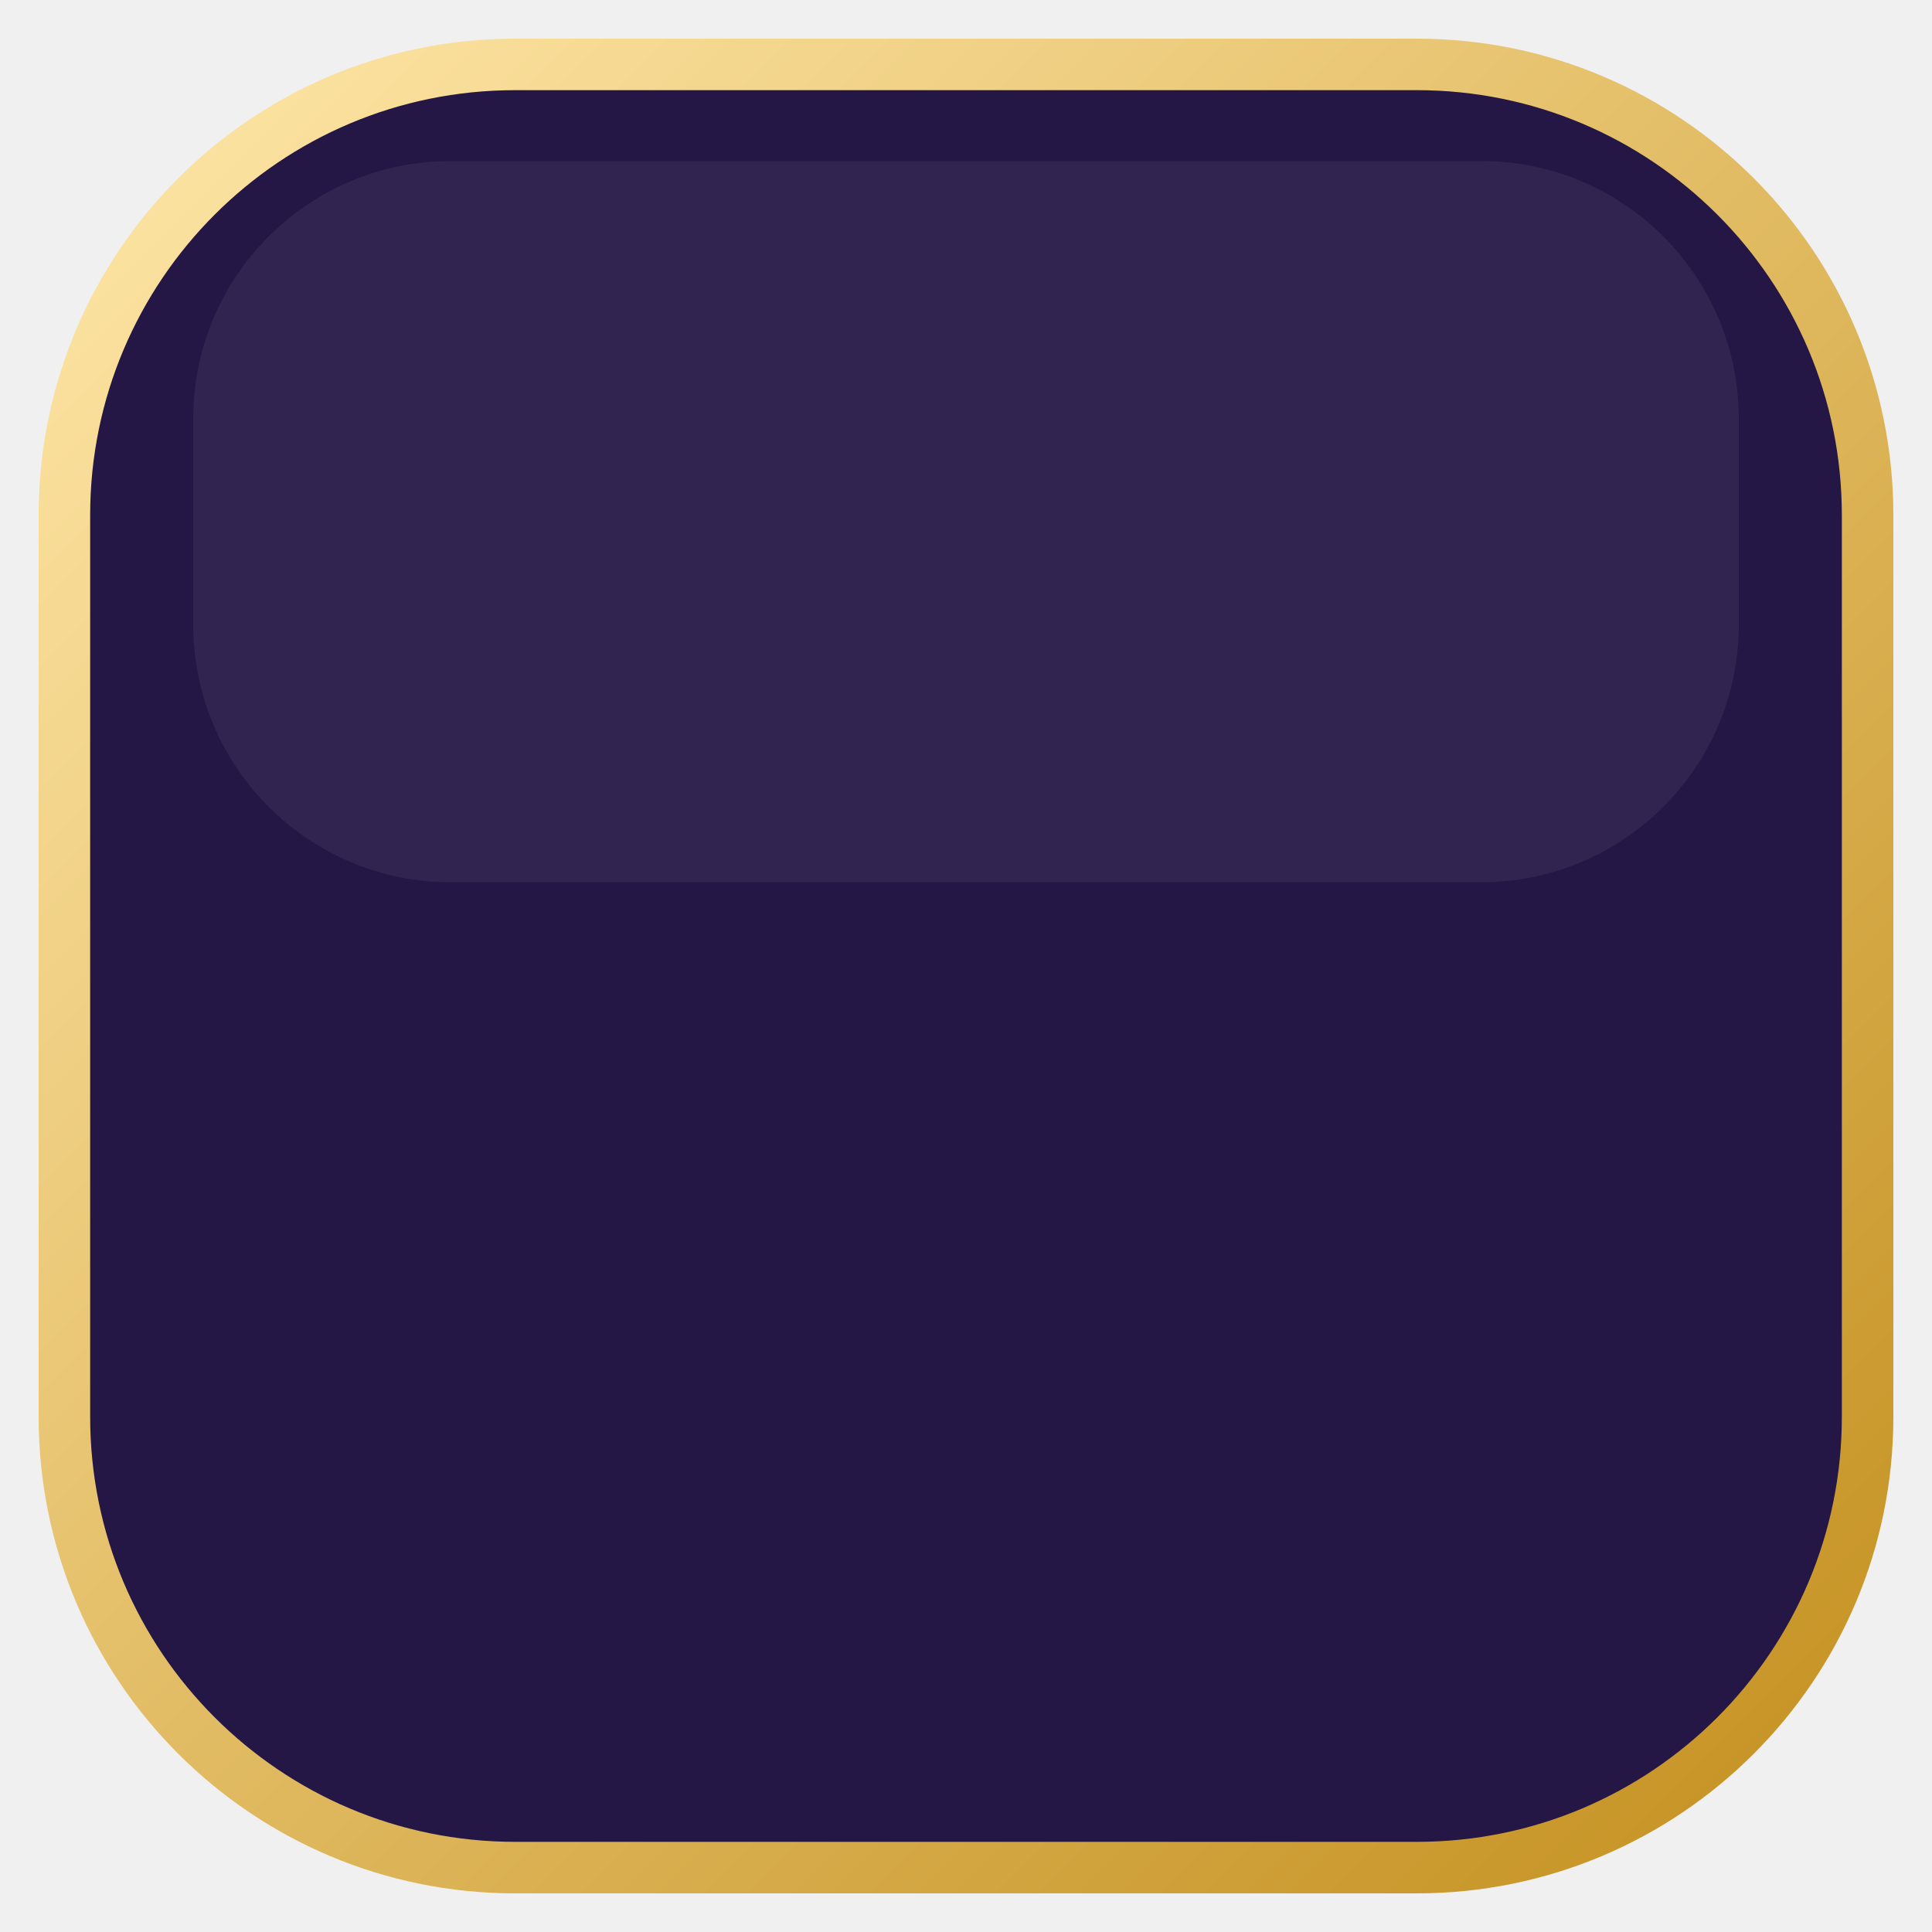
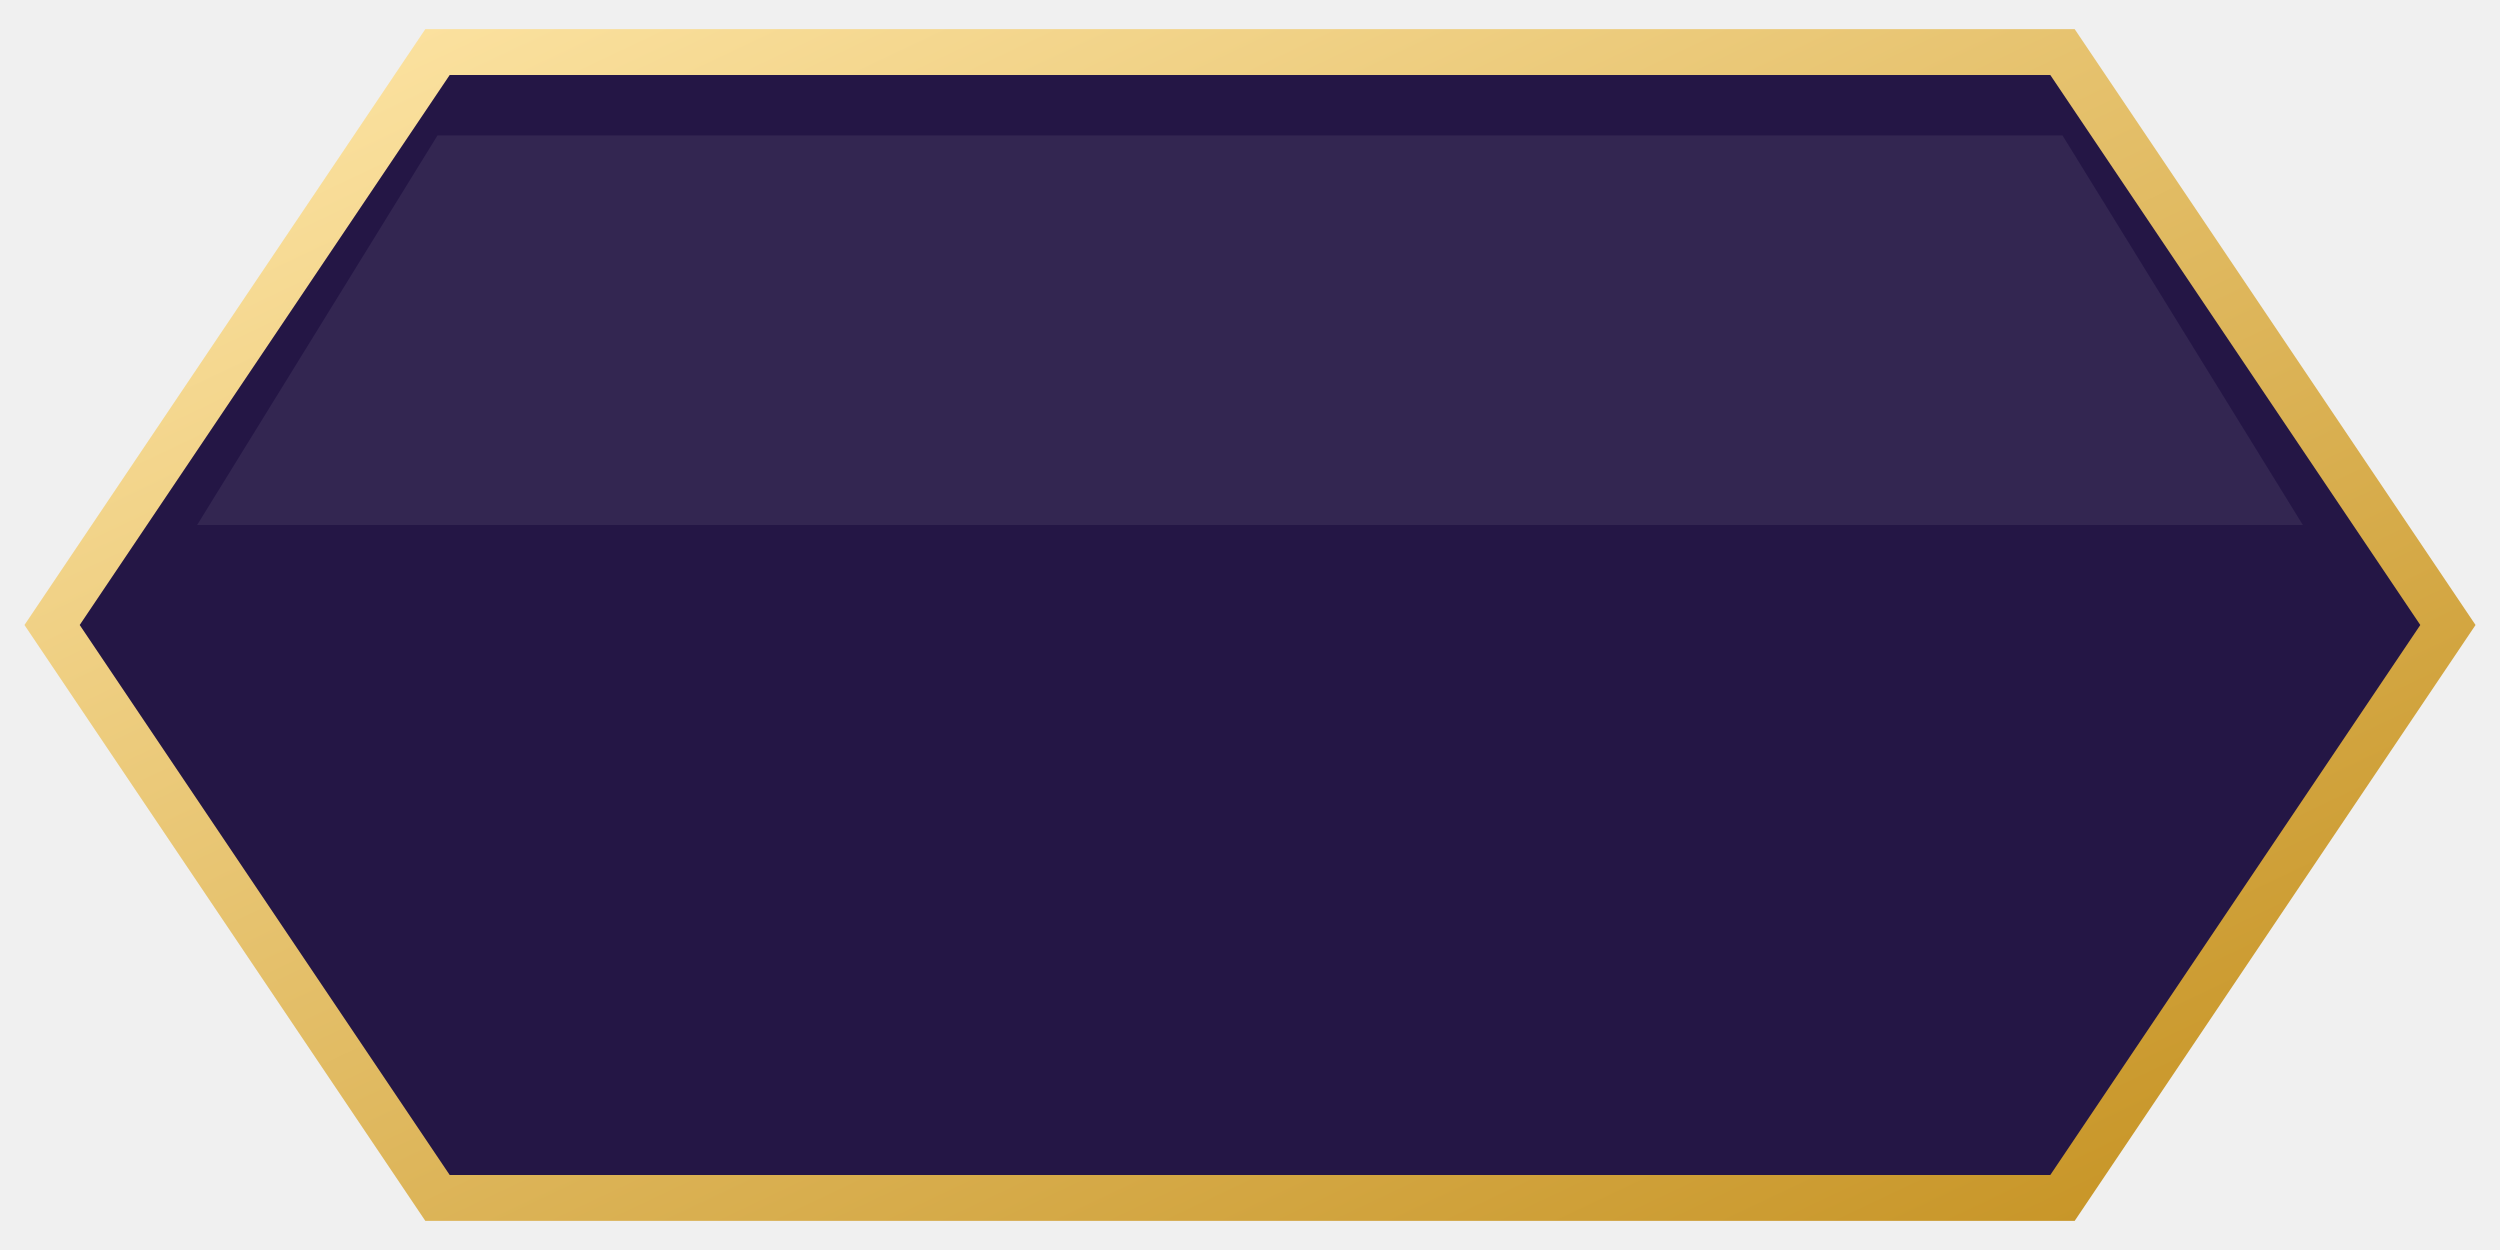
- <svg xmlns="http://www.w3.org/2000/svg" width="120" height="120" viewBox="0 0 120 120">
+ <svg xmlns="http://www.w3.org/2000/svg" width="240" height="120" viewBox="0 0 240 120">
  <defs>
    <linearGradient id="sky" x1="0" y1="0" x2="0.2" y2="1">
      <stop offset="0%" stop-color="#160E33" />
      <stop offset="38%" stop-color="#2A1355" />
      <stop offset="70%" stop-color="#4B1B60" />
      <stop offset="100%" stop-color="#7E2A4A" />
    </linearGradient>
    <radialGradient id="emberGlow" cx="50%" cy="50%" r="50%">
      <stop offset="0%" stop-color="#FFA23A" stop-opacity="0.62" />
      <stop offset="45%" stop-color="#FF6B2B" stop-opacity="0.24" />
      <stop offset="100%" stop-color="#FF6B2B" stop-opacity="0" />
    </radialGradient>
    <radialGradient id="arcaneGlow" cx="50%" cy="50%" r="50%">
      <stop offset="0%" stop-color="#7FD8FF" stop-opacity="0.30" />
      <stop offset="100%" stop-color="#7FD8FF" stop-opacity="0" />
    </radialGradient>
    <linearGradient id="rayFade" x1="0" y1="0" x2="0" y2="1">
      <stop offset="0%" stop-color="#FFE6B0" stop-opacity="0.20" />
      <stop offset="100%" stop-color="#FFE6B0" stop-opacity="0" />
    </linearGradient>
    <linearGradient id="goldBar" x1="0" y1="0" x2="0" y2="1">
      <stop offset="0%" stop-color="#FFF0C0" />
      <stop offset="28%" stop-color="#F7CB66" />
      <stop offset="55%" stop-color="#D69A2C" />
      <stop offset="78%" stop-color="#F3C561" />
      <stop offset="100%" stop-color="#9C6A18" />
    </linearGradient>
    <linearGradient id="goldSoft" x1="0" y1="0" x2="1" y2="1">
      <stop offset="0%" stop-color="#FFE7A8" />
      <stop offset="100%" stop-color="#C4901F" />
    </linearGradient>
    <linearGradient id="goldEdge" x1="0" y1="0" x2="0" y2="1">
      <stop offset="0%" stop-color="#FFF6D8" />
      <stop offset="100%" stop-color="#C08C22" />
    </linearGradient>
    <linearGradient id="panelGlass" x1="0" y1="0" x2="0.25" y2="1">
      <stop offset="0%" stop-color="#33205E" />
      <stop offset="45%" stop-color="#241645" />
      <stop offset="100%" stop-color="#1A1035" />
    </linearGradient>
    <linearGradient id="panelSheen" x1="0" y1="0" x2="0" y2="1">
      <stop offset="0%" stop-color="#FFFFFF" stop-opacity="0.13" />
      <stop offset="60%" stop-color="#FFFFFF" stop-opacity="0.02" />
      <stop offset="100%" stop-color="#FFFFFF" stop-opacity="0" />
    </linearGradient>
    <linearGradient id="inkWell" x1="0" y1="0" x2="0" y2="1">
      <stop offset="0%" stop-color="#120B26" />
      <stop offset="100%" stop-color="#1D1240" />
    </linearGradient>
    <linearGradient id="molten" x1="0" y1="0" x2="0" y2="1">
      <stop offset="0%" stop-color="#FFDE8A" />
      <stop offset="22%" stop-color="#FFA53C" />
      <stop offset="58%" stop-color="#F4682A" />
      <stop offset="100%" stop-color="#C13A1E" />
    </linearGradient>
    <linearGradient id="moltenSheen" x1="0" y1="0" x2="0" y2="1">
      <stop offset="0%" stop-color="#FFFFFF" stop-opacity="0.55" />
      <stop offset="100%" stop-color="#FFFFFF" stop-opacity="0" />
    </linearGradient>
    <linearGradient id="gemCyan" x1="0" y1="0" x2="0.4" y2="1">
      <stop offset="0%" stop-color="#C8F6FF" />
      <stop offset="45%" stop-color="#49C9F0" />
      <stop offset="100%" stop-color="#1A6FA8" />
    </linearGradient>
    <linearGradient id="gemRose" x1="0" y1="0" x2="0.4" y2="1">
      <stop offset="0%" stop-color="#FFD3EC" />
      <stop offset="45%" stop-color="#FF74C0" />
      <stop offset="100%" stop-color="#A62A7A" />
    </linearGradient>
    <linearGradient id="gemMint" x1="0" y1="0" x2="0.4" y2="1">
      <stop offset="0%" stop-color="#CFFFEA" />
      <stop offset="45%" stop-color="#4FE0A6" />
      <stop offset="100%" stop-color="#177C56" />
    </linearGradient>
    <linearGradient id="gemAmethyst" x1="0" y1="0" x2="0.4" y2="1">
      <stop offset="0%" stop-color="#E8D6FF" />
      <stop offset="45%" stop-color="#A879FF" />
      <stop offset="100%" stop-color="#5B2C9E" />
    </linearGradient>
    <linearGradient id="gemGold" x1="0" y1="0" x2="0.4" y2="1">
      <stop offset="0%" stop-color="#FFF3C4" />
      <stop offset="45%" stop-color="#FFC444" />
      <stop offset="100%" stop-color="#A96C10" />
    </linearGradient>
    <linearGradient id="gemRuby" x1="0" y1="0" x2="0.4" y2="1">
      <stop offset="0%" stop-color="#FFD0D6" />
      <stop offset="45%" stop-color="#FF5F72" />
      <stop offset="100%" stop-color="#96162C" />
    </linearGradient>
    <linearGradient id="facetA" x1="0" y1="0" x2="1" y2="1">
      <stop offset="0%" stop-color="#EAFBFF" />
      <stop offset="100%" stop-color="#6FD4F5" />
    </linearGradient>
    <linearGradient id="facetB" x1="0" y1="0" x2="1" y2="1">
      <stop offset="0%" stop-color="#7ED6F7" />
      <stop offset="100%" stop-color="#2A73C9" />
    </linearGradient>
    <linearGradient id="facetC" x1="0" y1="0" x2="0" y2="1">
      <stop offset="0%" stop-color="#B9ECFF" />
      <stop offset="100%" stop-color="#3E97DA" />
    </linearGradient>
    <linearGradient id="fillGold" x1="0" y1="0" x2="0" y2="1">
      <stop offset="0%" stop-color="#FFE7A0" />
      <stop offset="50%" stop-color="#FFB43C" />
      <stop offset="100%" stop-color="#D77C14" />
    </linearGradient>
    <linearGradient id="fillMint" x1="0" y1="0" x2="0" y2="1">
      <stop offset="0%" stop-color="#B8FFE2" />
      <stop offset="50%" stop-color="#43DFA0" />
      <stop offset="100%" stop-color="#189367" />
    </linearGradient>
    <linearGradient id="fillCyan" x1="0" y1="0" x2="0" y2="1">
      <stop offset="0%" stop-color="#CDF3FF" />
      <stop offset="50%" stop-color="#4EC8F2" />
      <stop offset="100%" stop-color="#1B7BB0" />
    </linearGradient>
    <linearGradient id="emberSprite" x1="0" y1="0" x2="0" y2="1">
      <stop offset="0%" stop-color="#FFF0AE" />
      <stop offset="45%" stop-color="#FFB03C" />
      <stop offset="100%" stop-color="#F0632A" />
    </linearGradient>
    <filter id="deepShadow" x="-20%" y="-20%" width="140%" height="150%">
      <feDropShadow dx="0" dy="12" stdDeviation="16" flood-color="#080416" flood-opacity="0.72" />
    </filter>
    <filter id="popShadow" x="-40%" y="-40%" width="180%" height="200%">
      <feDropShadow dx="0" dy="5" stdDeviation="6" flood-color="#0A0518" flood-opacity="0.6" />
    </filter>
    <filter id="goldGlow" x="-45%" y="-45%" width="190%" height="190%">
      <feDropShadow dx="0" dy="0" stdDeviation="11" flood-color="#FFC24A" flood-opacity="0.75" />
    </filter>
    <filter id="moltenGlow" x="-25%" y="-80%" width="150%" height="260%">
      <feDropShadow dx="0" dy="0" stdDeviation="22" flood-color="#FF8A2B" flood-opacity="0.8" />
      <feDropShadow dx="0" dy="10" stdDeviation="16" flood-color="#080416" flood-opacity="0.65" />
    </filter>
    <filter id="arcGlow" x="-45%" y="-45%" width="190%" height="190%">
      <feDropShadow dx="0" dy="0" stdDeviation="9" flood-color="#66D9FF" flood-opacity="0.85" />
    </filter>
    <filter id="softBlur" x="-120%" y="-120%" width="340%" height="340%">
      <feGaussianBlur stdDeviation="5" />
    </filter>
    <filter id="tinyBlur" x="-120%" y="-120%" width="340%" height="340%">
      <feGaussianBlur stdDeviation="1.6" />
    </filter>
    <g id="cornerOrn">
      <path d="M7 44 C7 22 22 7 44 7" fill="none" stroke="url(#goldBar)" stroke-width="2.6" stroke-linecap="round" />
      <path d="M7 62 C7 31 31 7 62 7" fill="none" stroke="url(#goldSoft)" stroke-width="1.2" opacity="0.7" />
      <path d="M20 20 l7.5 -7.5 7.5 7.5 -7.5 7.5 z" fill="url(#goldBar)" />
      <path d="M44 7 c9 0 14 -2.5 17 -7" fill="none" stroke="url(#goldSoft)" stroke-width="1.6" stroke-linecap="round" opacity="0.9" />
      <path d="M7 44 c0 9 -2.5 14 -7 17" fill="none" stroke="url(#goldSoft)" stroke-width="1.6" stroke-linecap="round" opacity="0.9" />
      <circle cx="62" cy="7" r="2.4" fill="url(#goldBar)" />
      <circle cx="7" cy="62" r="2.4" fill="url(#goldBar)" />
    </g>
    <g id="rivet">
      <circle r="5" fill="url(#goldBar)" />
      <circle r="2.4" fill="#FFF4CE" opacity="0.9" />
      <circle r="5" fill="none" stroke="#6E4410" stroke-width="0.9" opacity="0.8" />
    </g>
    <g id="flourish">
      <path d="M-132 0 C -92 -13, -48 -13, -17 0" fill="none" stroke="url(#goldSoft)" stroke-width="2.2" stroke-linecap="round" />
      <path d="M132 0 C 92 -13, 48 -13, 17 0" fill="none" stroke="url(#goldSoft)" stroke-width="2.2" stroke-linecap="round" />
      <path d="M-132 0 c -10 0 -16 5 -18 12" fill="none" stroke="url(#goldSoft)" stroke-width="1.6" stroke-linecap="round" opacity="0.85" />
      <path d="M132 0 c 10 0 16 5 18 12" fill="none" stroke="url(#goldSoft)" stroke-width="1.6" stroke-linecap="round" opacity="0.85" />
      <path d="M0 -11 l11 11 -11 11 -11 -11 z" fill="url(#gemGold)" stroke="#8A5A12" stroke-width="1" />
      <circle cx="-24" cy="2" r="2.6" fill="url(#goldBar)" />
      <circle cx="24" cy="2" r="2.6" fill="url(#goldBar)" />
    </g>
    <g id="sparkle">
      <path d="M0 -16 C2 -5 5 -2 16 0 C5 2 2 5 0 16 C-2 5 -5 2 -16 0 C-5 -2 -2 -5 0 -16 Z" fill="#FFF6D8" />
    </g>
  </defs>
-   <rect x="4" y="4" width="112" height="112" rx="28" fill="#241645" />
-   <rect x="4" y="4" width="112" height="112" rx="28" fill="none" stroke="url(#goldSoft)" stroke-width="3.2" />
-   <rect x="12" y="10" width="96" height="44.8" rx="16" fill="#FFFFFF" opacity="0.06" />
+   <path d="M42 5 h156 l37 55.0 l-37 55.0 h-156 l-37 -55.0 z" fill="#241645" stroke="url(#goldSoft)" stroke-width="4.4" />
+   <clipPath id="ButtonDefaultTopHalf">
+     <rect x="0" y="0" width="240" height="50.4" />
+   </clipPath>
+   <path d="M42 13 h156 l29 47.0 l-29 47.0 h-156 l-29 -47.0 z" fill="#FFFFFF" opacity="0.07" clip-path="url(#ButtonDefaultTopHalf)" />
</svg>
